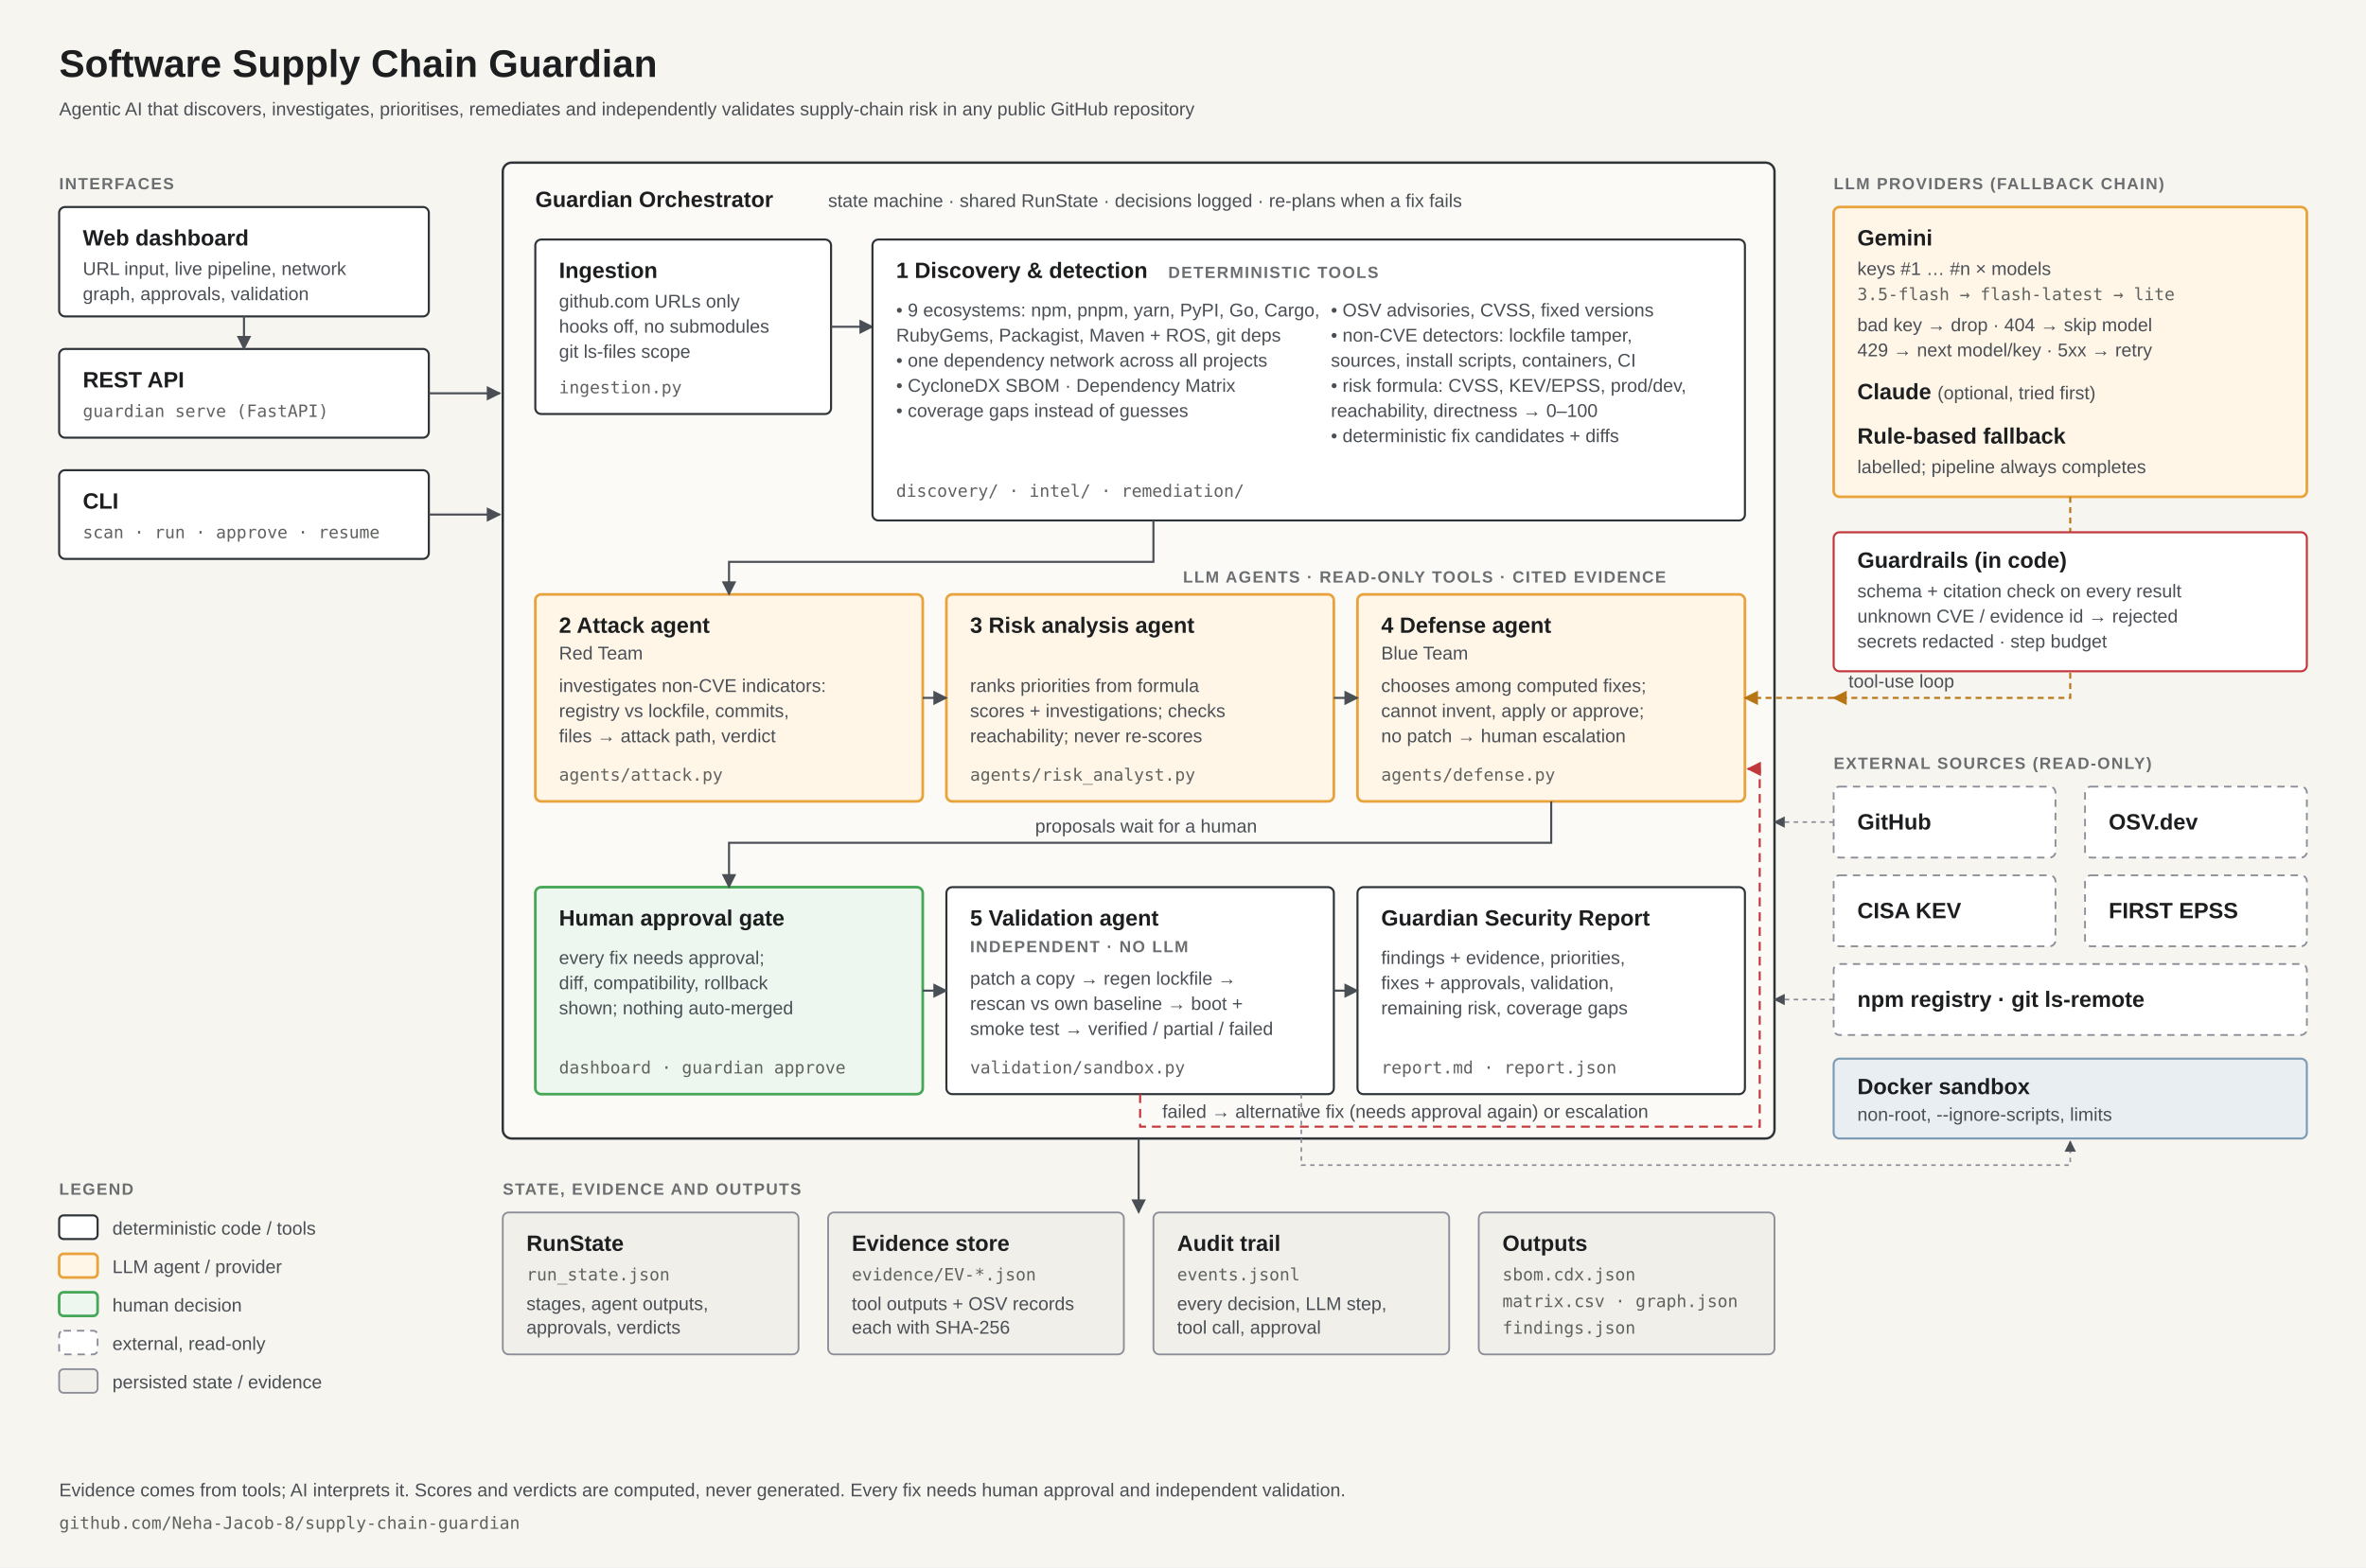
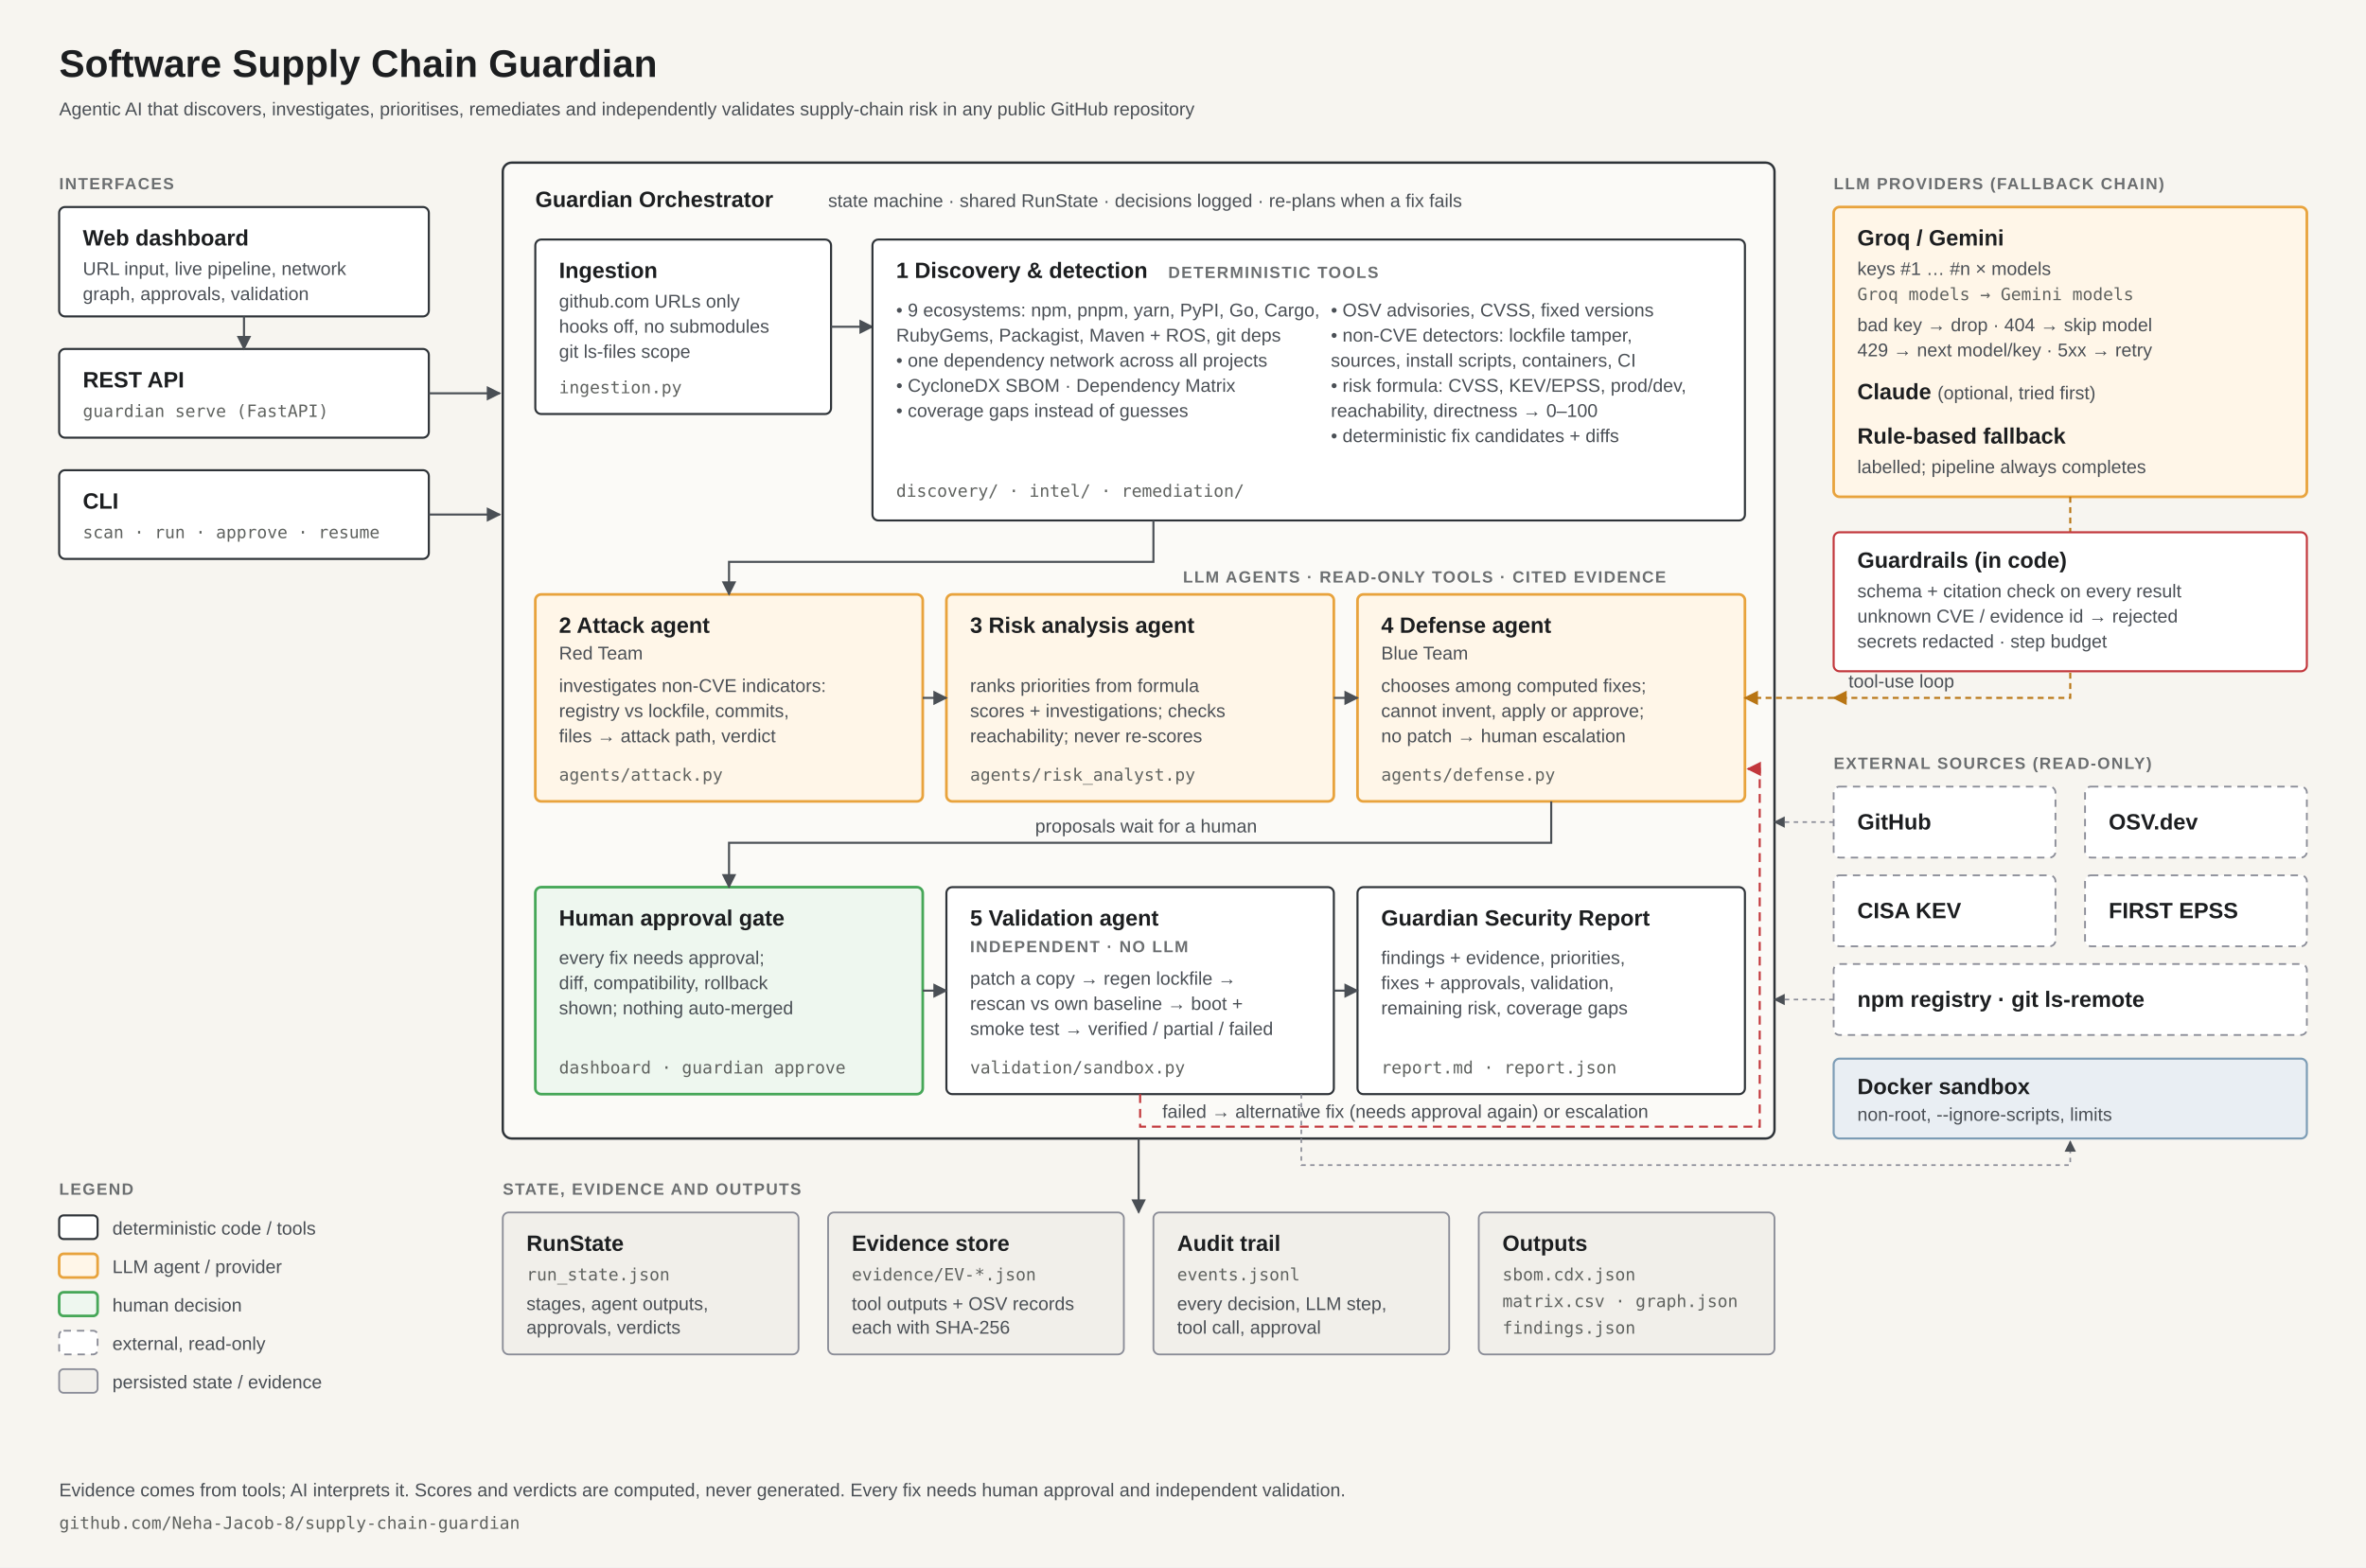
<svg xmlns="http://www.w3.org/2000/svg" viewBox="0 0 1600 1060" width="1600" height="1060" font-family="IBM Plex Sans, Helvetica Neue, Arial, sans-serif">
  <defs>
    <marker id="a" viewBox="0 0 10 10" refX="9" refY="5" markerWidth="7" markerHeight="7" orient="auto-start-reverse">
      <path d="M0,0 L10,5 L0,10 z" fill="#4A4F55" />
    </marker>
    <marker id="aa" viewBox="0 0 10 10" refX="9" refY="5" markerWidth="7" markerHeight="7" orient="auto-start-reverse">
      <path d="M0,0 L10,5 L0,10 z" fill="#B87514" />
    </marker>
    <marker id="ar" viewBox="0 0 10 10" refX="9" refY="5" markerWidth="7" markerHeight="7" orient="auto-start-reverse">
      <path d="M0,0 L10,5 L0,10 z" fill="#C2373C" />
    </marker>
    <style>
      .t { font-size: 15px; font-weight: 600; fill: #1C1E20; }
      .s { font-size: 12.5px; fill: #4A4F55; }
      .m { font-family: IBM Plex Mono, Menlo, monospace; font-size: 11.5px; fill: #5F625F; }
      .h { font-size: 11px; font-weight: 600; letter-spacing: .08em; fill: #6B6E70; }
      .det { fill: #FFFFFF; stroke: #2E3338; stroke-width: 1.4; }
      .llm { fill: #FFF6E8; stroke: #E8A33D; stroke-width: 1.8; }
      .hum { fill: #EEF7EF; stroke: #46A758; stroke-width: 1.8; }
      .ext { fill: #FFFFFF; stroke: #8B8D98; stroke-width: 1.2; stroke-dasharray: 5 4; }
      .sto { fill: #F1EFEA; stroke: #8B8D98; stroke-width: 1.2; }
      .ln  { stroke: #4A4F55; stroke-width: 1.4; fill: none; marker-end: url(#a); }
      .lna { stroke: #B87514; stroke-width: 1.4; fill: none; marker-end: url(#aa); stroke-dasharray: 4 3; }
      .lnr { stroke: #C2373C; stroke-width: 1.4; fill: none; marker-end: url(#ar); stroke-dasharray: 6 4; }
      .lnd { stroke: #8B8D98; stroke-width: 1.1; fill: none; marker-end: url(#a); stroke-dasharray: 3 3; }
    </style>
  </defs>
  <rect width="1600" height="1060" fill="#F7F5F0" />
  <text x="40" y="52" font-size="26" font-weight="600" fill="#1C1E20">Software Supply Chain Guardian</text>
  <text x="40" y="78" class="s" font-size="14">Agentic AI that discovers, investigates, prioritises, remediates and independently validates supply-chain risk in any public GitHub repository</text>
  <text x="40" y="128" class="h">INTERFACES</text>
  <rect x="40" y="140" width="250" height="74" rx="4" class="det" />
  <text x="56" y="166" class="t">Web dashboard</text>
  <text x="56" y="186" class="s">URL input, live pipeline, network</text>
  <text x="56" y="203" class="s">graph, approvals, validation</text>
  <rect x="40" y="236" width="250" height="60" rx="4" class="det" />
  <text x="56" y="262" class="t">REST API</text>
  <text x="56" y="282" class="m">guardian serve (FastAPI)</text>
  <rect x="40" y="318" width="250" height="60" rx="4" class="det" />
  <text x="56" y="344" class="t">CLI</text>
  <text x="56" y="364" class="m">scan · run · approve · resume</text>
  <path d="M165 214 L165 236" class="ln" />
  <path d="M290 266 L338 266" class="ln" />
  <path d="M290 348 L338 348" class="ln" />
  <rect x="340" y="110" width="860" height="660" rx="6" fill="#FBFAF7" stroke="#2E3338" stroke-width="1.6" />
  <text x="362" y="140" class="t" font-size="17">Guardian Orchestrator</text>
  <text x="560" y="140" class="s">state machine · shared RunState · decisions logged · re-plans when a fix fails</text>
  <rect x="362" y="162" width="200" height="118" rx="4" class="det" />
  <text x="378" y="188" class="t">Ingestion</text>
  <text x="378" y="208" class="s">github.com URLs only</text>
  <text x="378" y="225" class="s">hooks off, no submodules</text>
  <text x="378" y="242" class="s">git ls-files scope</text>
  <text x="378" y="266" class="m">ingestion.py</text>
  <path d="M562 221 L590 221" class="ln" />
  <rect x="590" y="162" width="590" height="190" rx="4" class="det" />
  <text x="606" y="188" class="t">1  Discovery &amp; detection</text>
  <text x="790" y="188" class="h">DETERMINISTIC TOOLS</text>
  <text x="606" y="214" class="s">• 9 ecosystems: npm, pnpm, yarn, PyPI, Go, Cargo,</text>
  <text x="606" y="231" class="s">   RubyGems, Packagist, Maven + ROS, git deps</text>
  <text x="606" y="248" class="s">• one dependency network across all projects</text>
  <text x="606" y="265" class="s">• CycloneDX SBOM · Dependency Matrix</text>
  <text x="606" y="282" class="s">• coverage gaps instead of guesses</text>
  <text x="900" y="214" class="s">• OSV advisories, CVSS, fixed versions</text>
  <text x="900" y="231" class="s">• non-CVE detectors: lockfile tamper,</text>
  <text x="900" y="248" class="s">   sources, install scripts, containers, CI</text>
  <text x="900" y="265" class="s">• risk formula: CVSS, KEV/EPSS, prod/dev,</text>
  <text x="900" y="282" class="s">   reachability, directness → 0–100</text>
  <text x="900" y="299" class="s">• deterministic fix candidates + diffs</text>
  <text x="606" y="336" class="m">discovery/ · intel/ · remediation/</text>
  <text x="800" y="394" class="h">LLM AGENTS · READ-ONLY TOOLS · CITED EVIDENCE</text>
  <rect x="362" y="402" width="262" height="140" rx="4" class="llm" />
  <text x="378" y="428" class="t">2  Attack agent</text>
  <text x="378" y="446" class="s" fill="#8A5A0E">Red Team</text>
  <text x="378" y="468" class="s">investigates non-CVE indicators:</text>
  <text x="378" y="485" class="s">registry vs lockfile, commits,</text>
  <text x="378" y="502" class="s">files → attack path, verdict</text>
  <text x="378" y="528" class="m">agents/attack.py</text>
  <rect x="640" y="402" width="262" height="140" rx="4" class="llm" />
  <text x="656" y="428" class="t">3  Risk analysis agent</text>
  <text x="656" y="468" class="s">ranks priorities from formula</text>
  <text x="656" y="485" class="s">scores + investigations; checks</text>
  <text x="656" y="502" class="s">reachability; never re-scores</text>
  <text x="656" y="528" class="m">agents/risk_analyst.py</text>
  <rect x="918" y="402" width="262" height="140" rx="4" class="llm" />
  <text x="934" y="428" class="t">4  Defense agent</text>
  <text x="934" y="446" class="s" fill="#8A5A0E">Blue Team</text>
  <text x="934" y="468" class="s">chooses among computed fixes;</text>
  <text x="934" y="485" class="s">cannot invent, apply or approve;</text>
  <text x="934" y="502" class="s">no patch → human escalation</text>
  <text x="934" y="528" class="m">agents/defense.py</text>
  <path d="M780 352 L780 380 L493 380 L493 402" class="ln" />
  <path d="M624 472 L640 472" class="ln" />
  <path d="M902 472 L918 472" class="ln" />
  <rect x="362" y="600" width="262" height="140" rx="4" class="hum" />
  <text x="378" y="626" class="t">Human approval gate</text>
  <text x="378" y="652" class="s">every fix needs approval;</text>
  <text x="378" y="669" class="s">diff, compatibility, rollback</text>
  <text x="378" y="686" class="s">shown; nothing auto-merged</text>
  <text x="378" y="726" class="m">dashboard · guardian approve</text>
  <rect x="640" y="600" width="262" height="140" rx="4" class="det" />
  <text x="656" y="626" class="t">5  Validation agent</text>
  <text x="656" y="644" class="h">INDEPENDENT · NO LLM</text>
  <text x="656" y="666" class="s">patch a copy → regen lockfile →</text>
  <text x="656" y="683" class="s">rescan vs own baseline → boot +</text>
  <text x="656" y="700" class="s">smoke test → verified / partial / failed</text>
  <text x="656" y="726" class="m">validation/sandbox.py</text>
  <rect x="918" y="600" width="262" height="140" rx="4" class="det" />
  <text x="934" y="626" class="t">Guardian Security Report</text>
  <text x="934" y="652" class="s">findings + evidence, priorities,</text>
  <text x="934" y="669" class="s">fixes + approvals, validation,</text>
  <text x="934" y="686" class="s">remaining risk, coverage gaps</text>
  <text x="934" y="726" class="m">report.md · report.json</text>
  <path d="M1049 542 L1049 570 L493 570 L493 600" class="ln" />
  <text x="700" y="563" class="s" fill="#2F7A3B">proposals wait for a human</text>
  <path d="M624 670 L640 670" class="ln" />
  <path d="M902 670 L918 670" class="ln" />
  <path d="M771 740 L771 762 L1190 762 L1190 520 L1182 520" class="lnr" />
  <text x="786" y="756" class="s" fill="#C2373C">failed → alternative fix (needs approval again) or escalation</text>
  <text x="1240" y="128" class="h">LLM PROVIDERS (FALLBACK CHAIN)</text>
  <rect x="1240" y="140" width="320" height="196" rx="4" class="llm" />
-   <text x="1256" y="166" class="t">Gemini</text>
+   <text x="1256" y="166" class="t">Groq / Gemini</text>
  <text x="1256" y="186" class="s">keys #1 … #n  ×  models</text>
-   <text x="1256" y="203" class="m">3.5-flash → flash-latest → lite</text>
+   <text x="1256" y="203" class="m">Groq models → Gemini models</text>
  <text x="1256" y="224" class="s">bad key → drop · 404 → skip model</text>
  <text x="1256" y="241" class="s">429 → next model/key · 5xx → retry</text>
  <text x="1256" y="270" class="t">Claude <tspan class="s" font-weight="400">(optional, tried first)</tspan>
  </text>
  <text x="1256" y="300" class="t">Rule-based fallback</text>
  <text x="1256" y="320" class="s">labelled; pipeline always completes</text>
  <path d="M1240 472 L1180 472" class="lna" />
  <path d="M1400 336 L1400 472 L1240 472" class="lna" />
  <text x="1250" y="465" class="s" fill="#8A5A0E">tool-use loop</text>
  <rect x="1240" y="360" width="320" height="94" rx="4" fill="#FFFFFF" stroke="#C2373C" stroke-width="1.4" />
  <text x="1256" y="384" class="t">Guardrails (in code)</text>
  <text x="1256" y="404" class="s">schema + citation check on every result</text>
  <text x="1256" y="421" class="s">unknown CVE / evidence id → rejected</text>
  <text x="1256" y="438" class="s">secrets redacted · step budget</text>
  <text x="1240" y="520" class="h">EXTERNAL SOURCES (READ-ONLY)</text>
  <rect x="1240" y="532" width="150" height="48" rx="4" class="ext" />
  <text x="1256" y="561" class="t">GitHub</text>
  <rect x="1410" y="532" width="150" height="48" rx="4" class="ext" />
  <text x="1426" y="561" class="t">OSV.dev</text>
  <rect x="1240" y="592" width="150" height="48" rx="4" class="ext" />
  <text x="1256" y="621" class="t">CISA KEV</text>
  <rect x="1410" y="592" width="150" height="48" rx="4" class="ext" />
  <text x="1426" y="621" class="t">FIRST EPSS</text>
  <rect x="1240" y="652" width="320" height="48" rx="4" class="ext" />
  <text x="1256" y="681" class="t">npm registry · git ls-remote</text>
  <path d="M1240 556 L1200 556" class="lnd" />
  <path d="M1240 676 L1200 676" class="lnd" />
  <rect x="1240" y="716" width="320" height="54" rx="4" fill="#E9EEF3" stroke="#7C9CB5" stroke-width="1.4" />
  <text x="1256" y="740" class="t">Docker sandbox</text>
  <text x="1256" y="758" class="s">non-root, --ignore-scripts, limits</text>
  <path d="M880 740 L880 788 L1400 788 L1400 772" class="lnd" />
  <text x="340" y="808" class="h">STATE, EVIDENCE AND OUTPUTS</text>
  <rect x="340" y="820" width="200" height="96" rx="4" class="sto" />
  <text x="356" y="846" class="t">RunState</text>
  <text x="356" y="866" class="m">run_state.json</text>
  <text x="356" y="886" class="s">stages, agent outputs,</text>
  <text x="356" y="902" class="s">approvals, verdicts</text>
  <rect x="560" y="820" width="200" height="96" rx="4" class="sto" />
  <text x="576" y="846" class="t">Evidence store</text>
  <text x="576" y="866" class="m">evidence/EV-*.json</text>
  <text x="576" y="886" class="s">tool outputs + OSV records</text>
  <text x="576" y="902" class="s">each with SHA-256</text>
  <rect x="780" y="820" width="200" height="96" rx="4" class="sto" />
  <text x="796" y="846" class="t">Audit trail</text>
  <text x="796" y="866" class="m">events.jsonl</text>
  <text x="796" y="886" class="s">every decision, LLM step,</text>
  <text x="796" y="902" class="s">tool call, approval</text>
  <rect x="1000" y="820" width="200" height="96" rx="4" class="sto" />
  <text x="1016" y="846" class="t">Outputs</text>
  <text x="1016" y="866" class="m">sbom.cdx.json</text>
  <text x="1016" y="884" class="m">matrix.csv · graph.json</text>
  <text x="1016" y="902" class="m">findings.json</text>
  <path d="M770 770 L770 820" class="ln" />
  <text x="40" y="808" class="h">LEGEND</text>
  <rect x="40" y="822" width="26" height="16" rx="3" class="det" />
  <text x="76" y="835" class="s">deterministic code / tools</text>
  <rect x="40" y="848" width="26" height="16" rx="3" class="llm" />
  <text x="76" y="861" class="s">LLM agent / provider</text>
  <rect x="40" y="874" width="26" height="16" rx="3" class="hum" />
  <text x="76" y="887" class="s">human decision</text>
  <rect x="40" y="900" width="26" height="16" rx="3" class="ext" />
  <text x="76" y="913" class="s">external, read-only</text>
  <rect x="40" y="926" width="26" height="16" rx="3" class="sto" />
  <text x="76" y="939" class="s">persisted state / evidence</text>
  <text x="40" y="1012" class="s">Evidence comes from tools; AI interprets it. Scores and verdicts are computed, never generated. Every fix needs human approval and independent validation.</text>
  <text x="40" y="1034" class="m">github.com/Neha-Jacob-8/supply-chain-guardian</text>
</svg>
